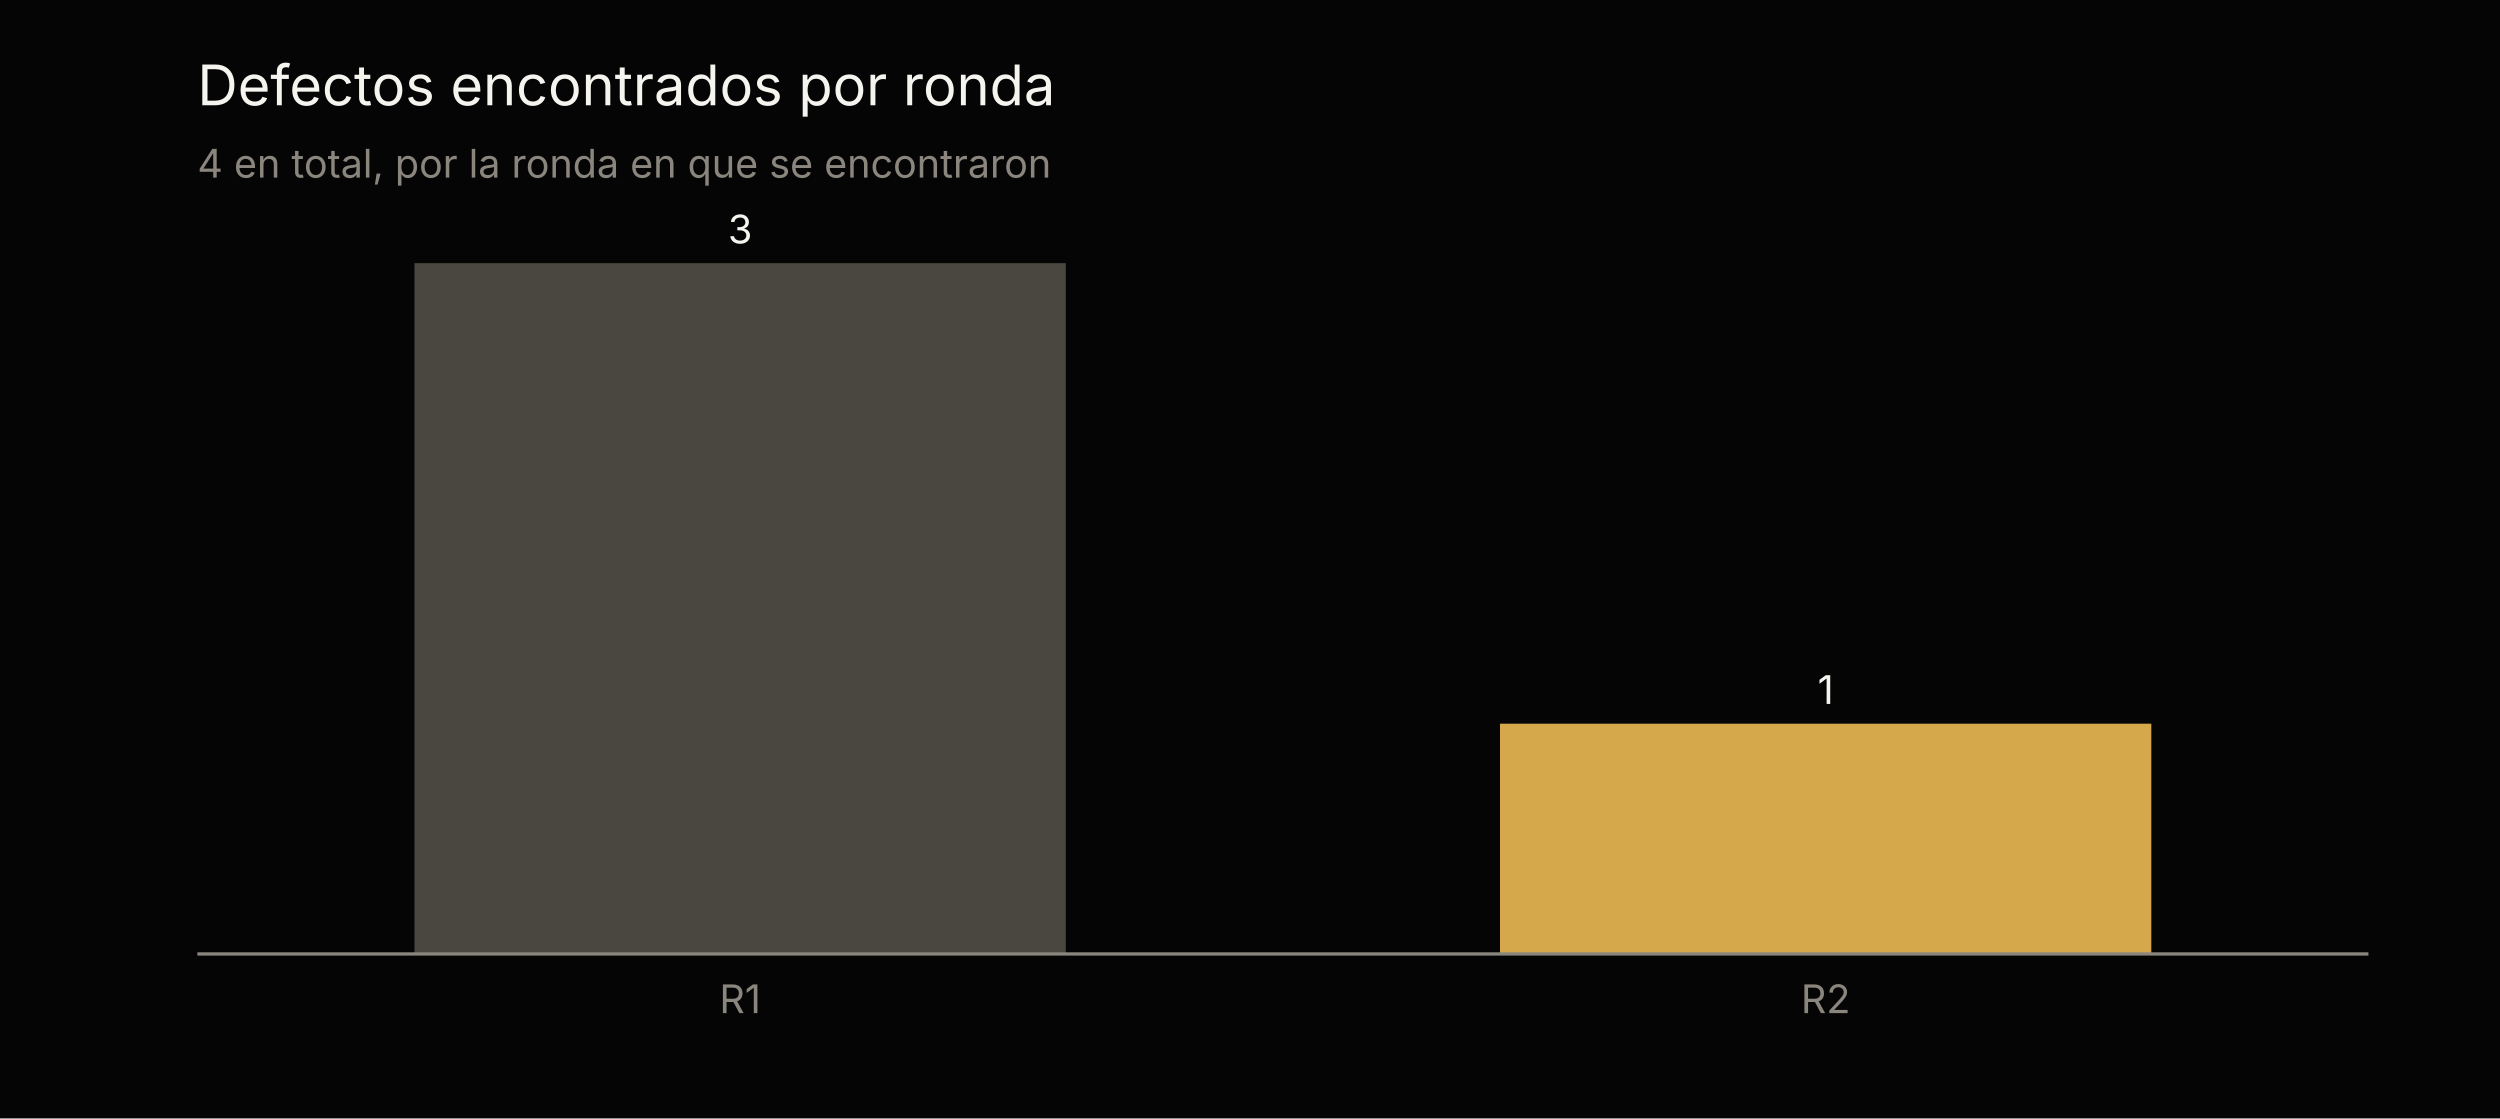
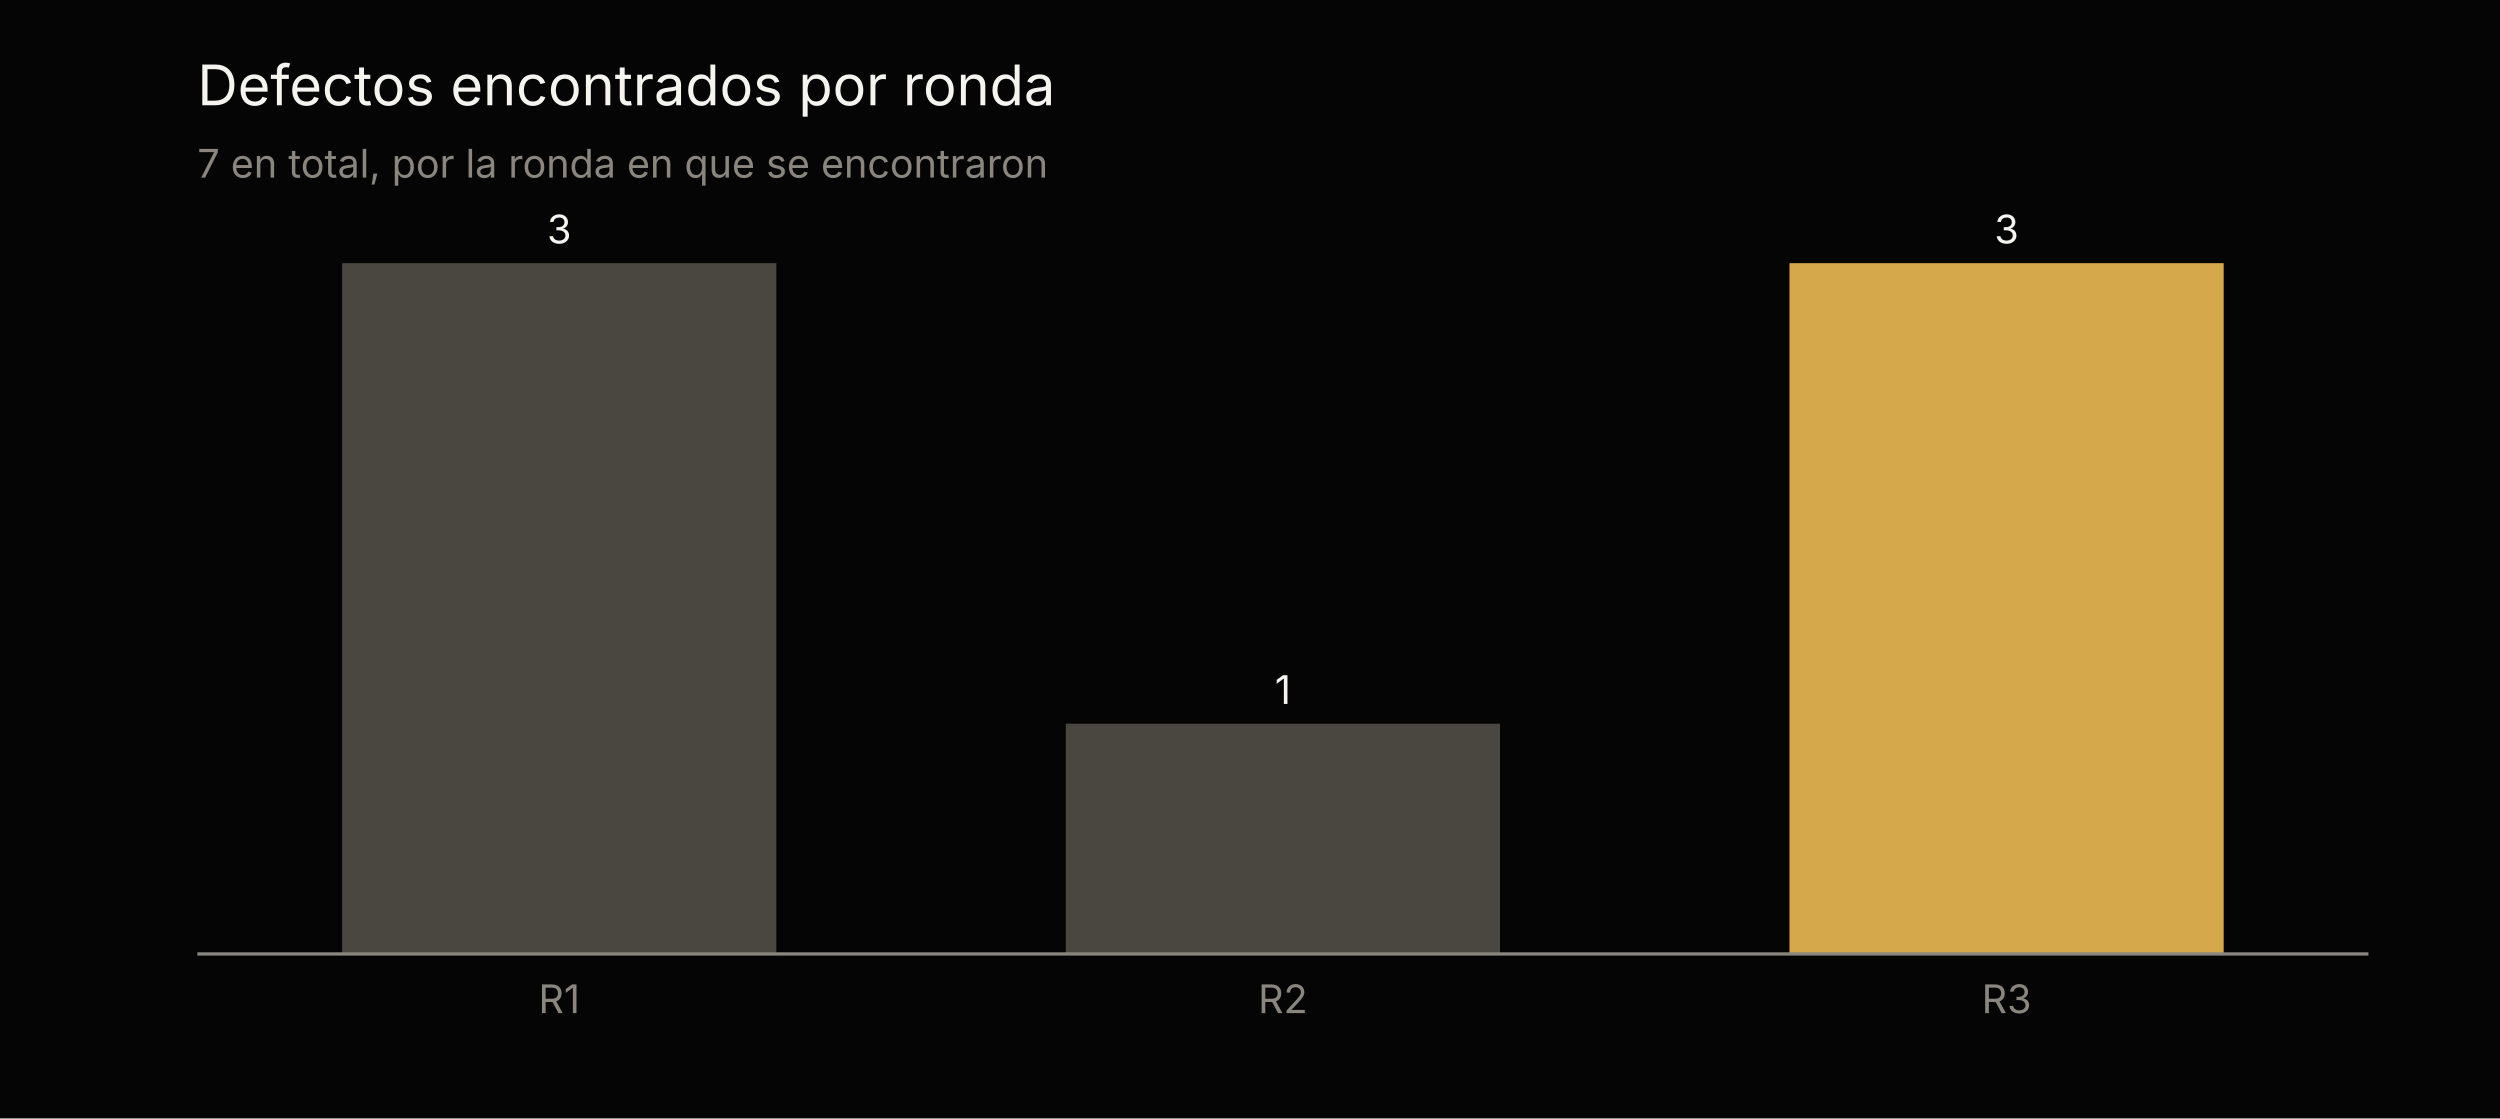
<svg xmlns="http://www.w3.org/2000/svg" viewBox="0 0 760 340" font-family="Inter, Arial, sans-serif" font-size="12">
  <rect width="760" height="340" fill="#050505" />
  <text x="60" y="32" font-size="17" fill="#f5f4ef">Defectos encontrados por ronda</text>
-   <text x="60" y="54" fill="#8a867e">4 en total, por la ronda en que se encontraron</text>
-   <rect x="126.0" y="80.0" width="198.0" height="210.0" fill="#4a4740" />
-   <text x="225.0" y="74.0" text-anchor="middle" fill="#f5f4ef">3</text>
-   <text x="225.0" y="308" text-anchor="middle" fill="#8a867e">R1</text>
-   <rect x="456.0" y="220.0" width="198.0" height="70.0" fill="#d5a84b" />
-   <text x="555.0" y="214.0" text-anchor="middle" fill="#f5f4ef">1</text>
-   <text x="555.0" y="308" text-anchor="middle" fill="#8a867e">R2</text>
+   <text x="60" y="54" fill="#8a867e">7 en total, por la ronda en que se encontraron</text>
+   <rect x="104.0" y="80.0" width="132.0" height="210.0" fill="#4a4740" />
+   <text x="170.0" y="74.0" text-anchor="middle" fill="#f5f4ef">3</text>
+   <text x="170.0" y="308" text-anchor="middle" fill="#8a867e">R1</text>
+   <rect x="324.0" y="220.0" width="132.0" height="70.0" fill="#4a4740" />
+   <text x="390.0" y="214.0" text-anchor="middle" fill="#f5f4ef">1</text>
+   <text x="390.0" y="308" text-anchor="middle" fill="#8a867e">R2</text>
+   <rect x="544.0" y="80.0" width="132.0" height="210.0" fill="#d5a84b" />
+   <text x="610.0" y="74.0" text-anchor="middle" fill="#f5f4ef">3</text>
+   <text x="610.0" y="308" text-anchor="middle" fill="#8a867e">R3</text>
  <line x1="60" x2="720" y1="290" y2="290" stroke="#8a867e" />
</svg>
